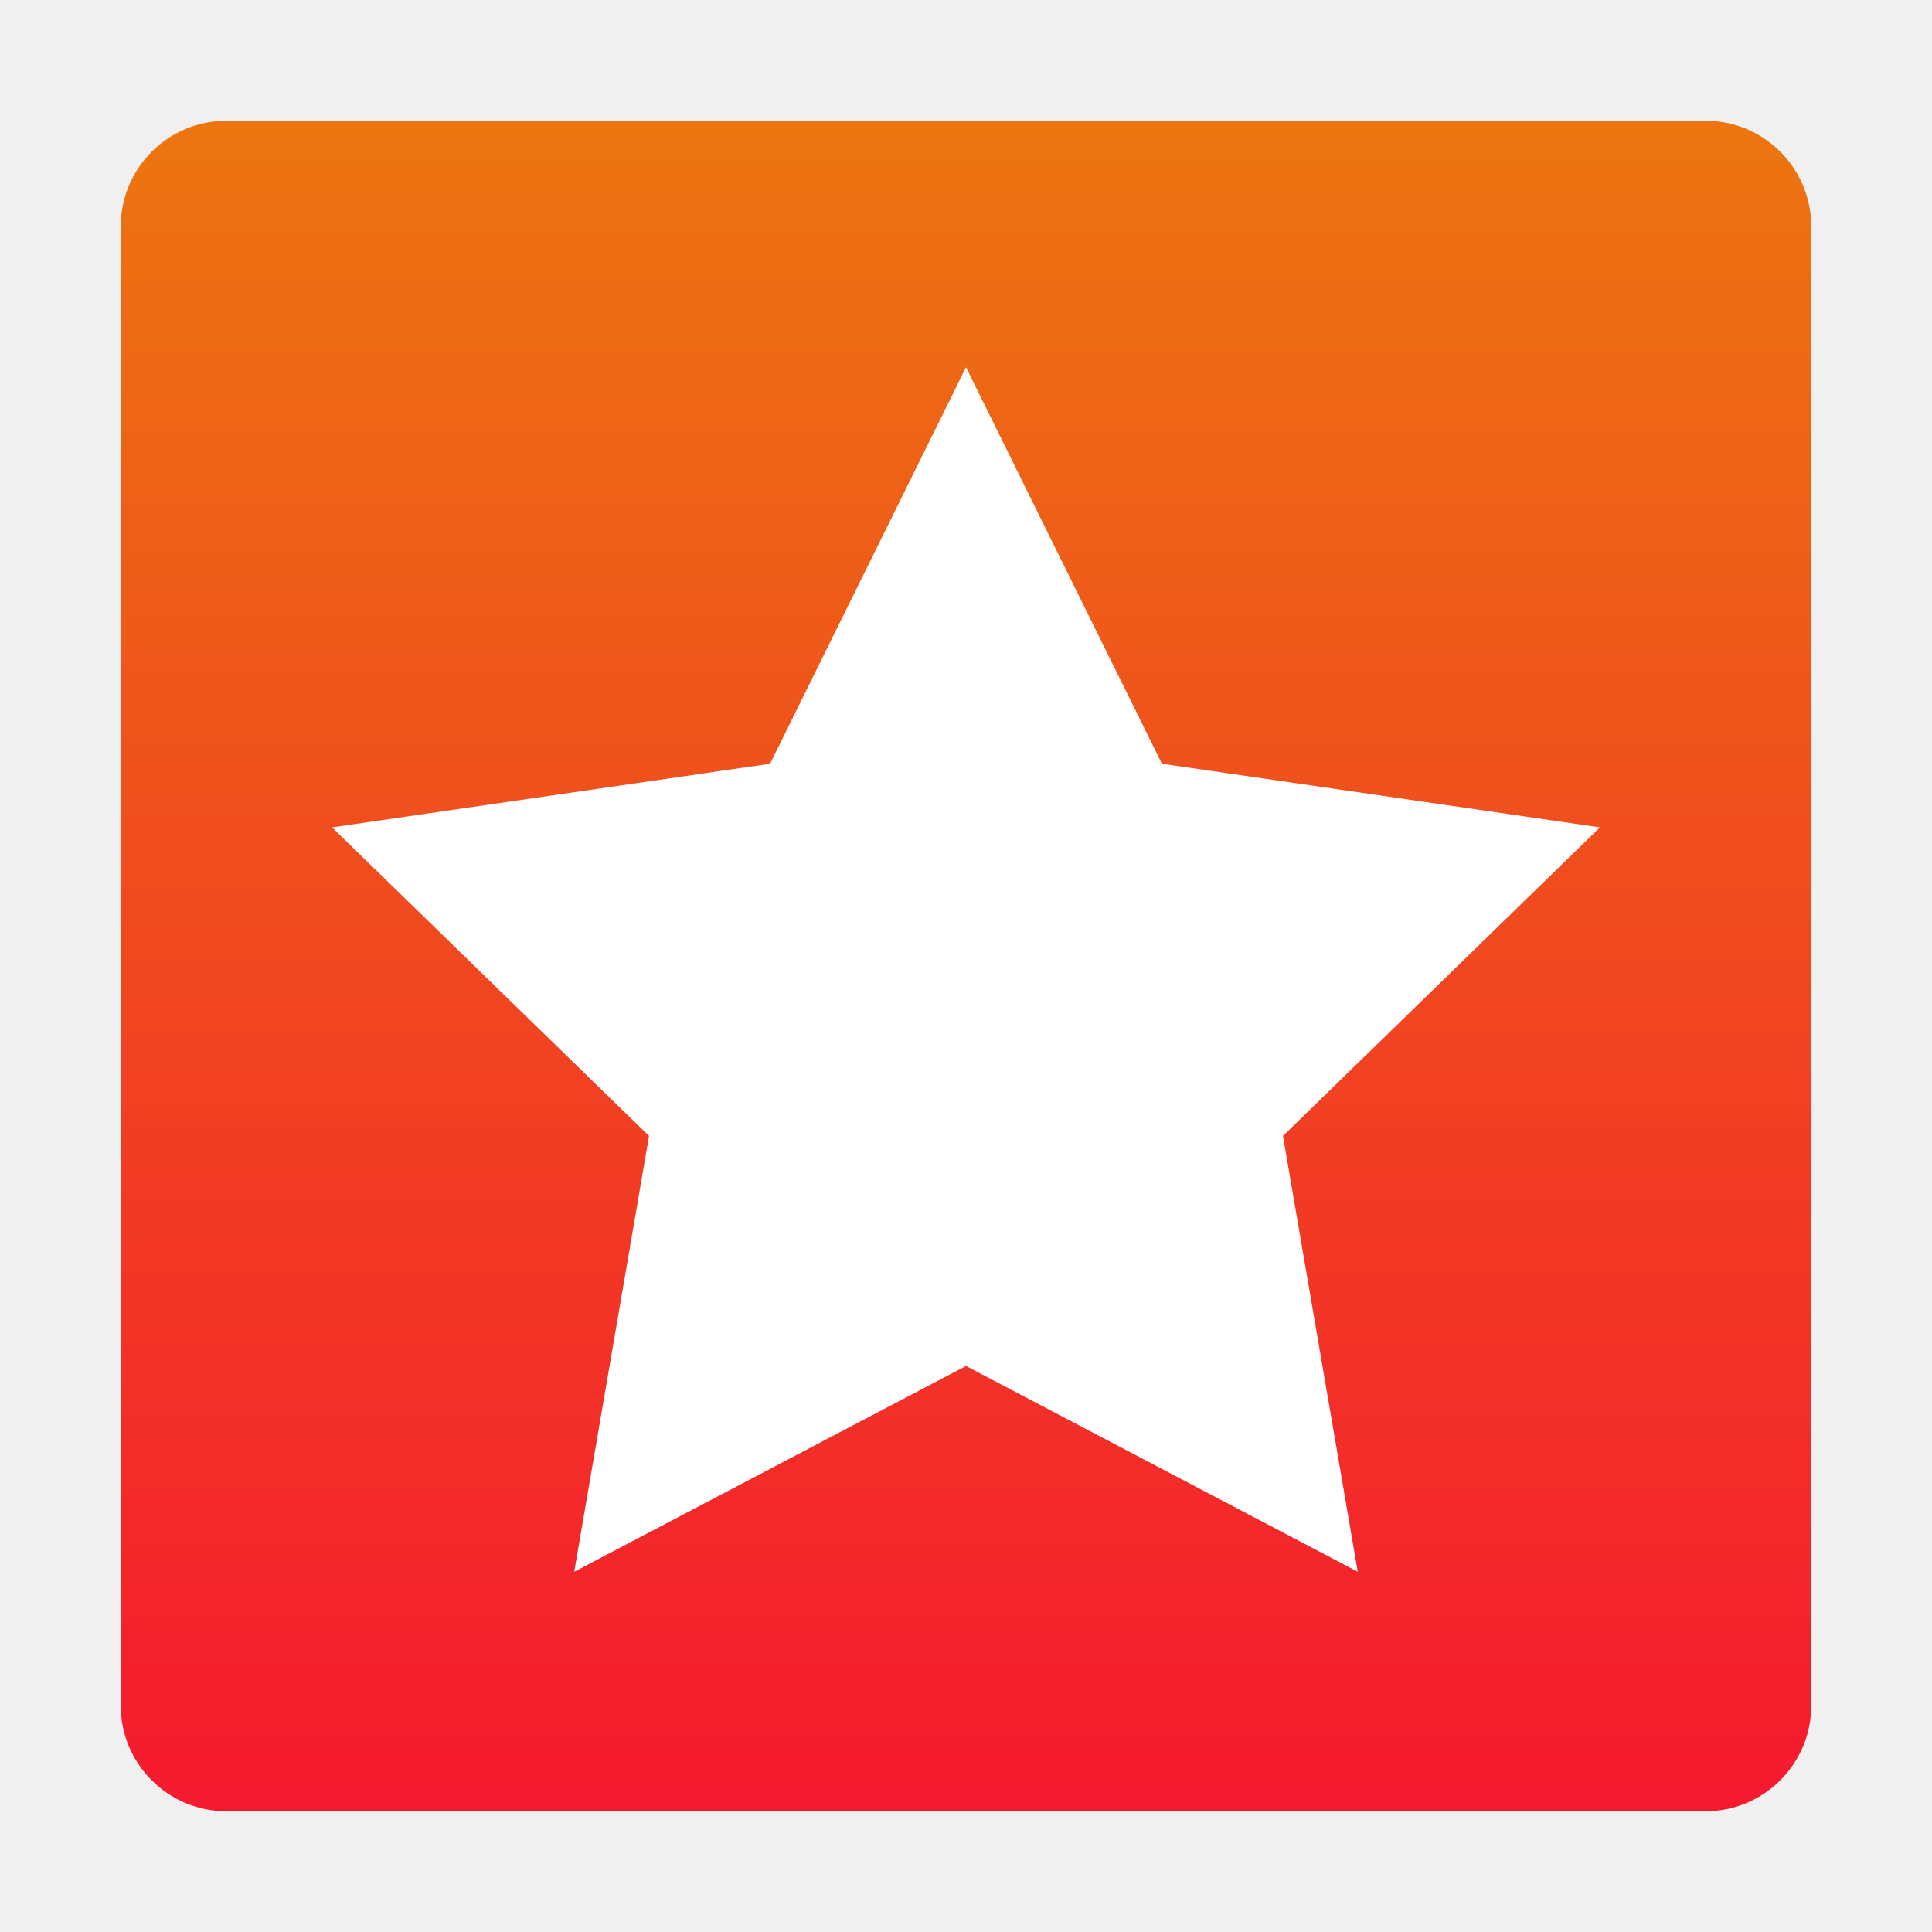
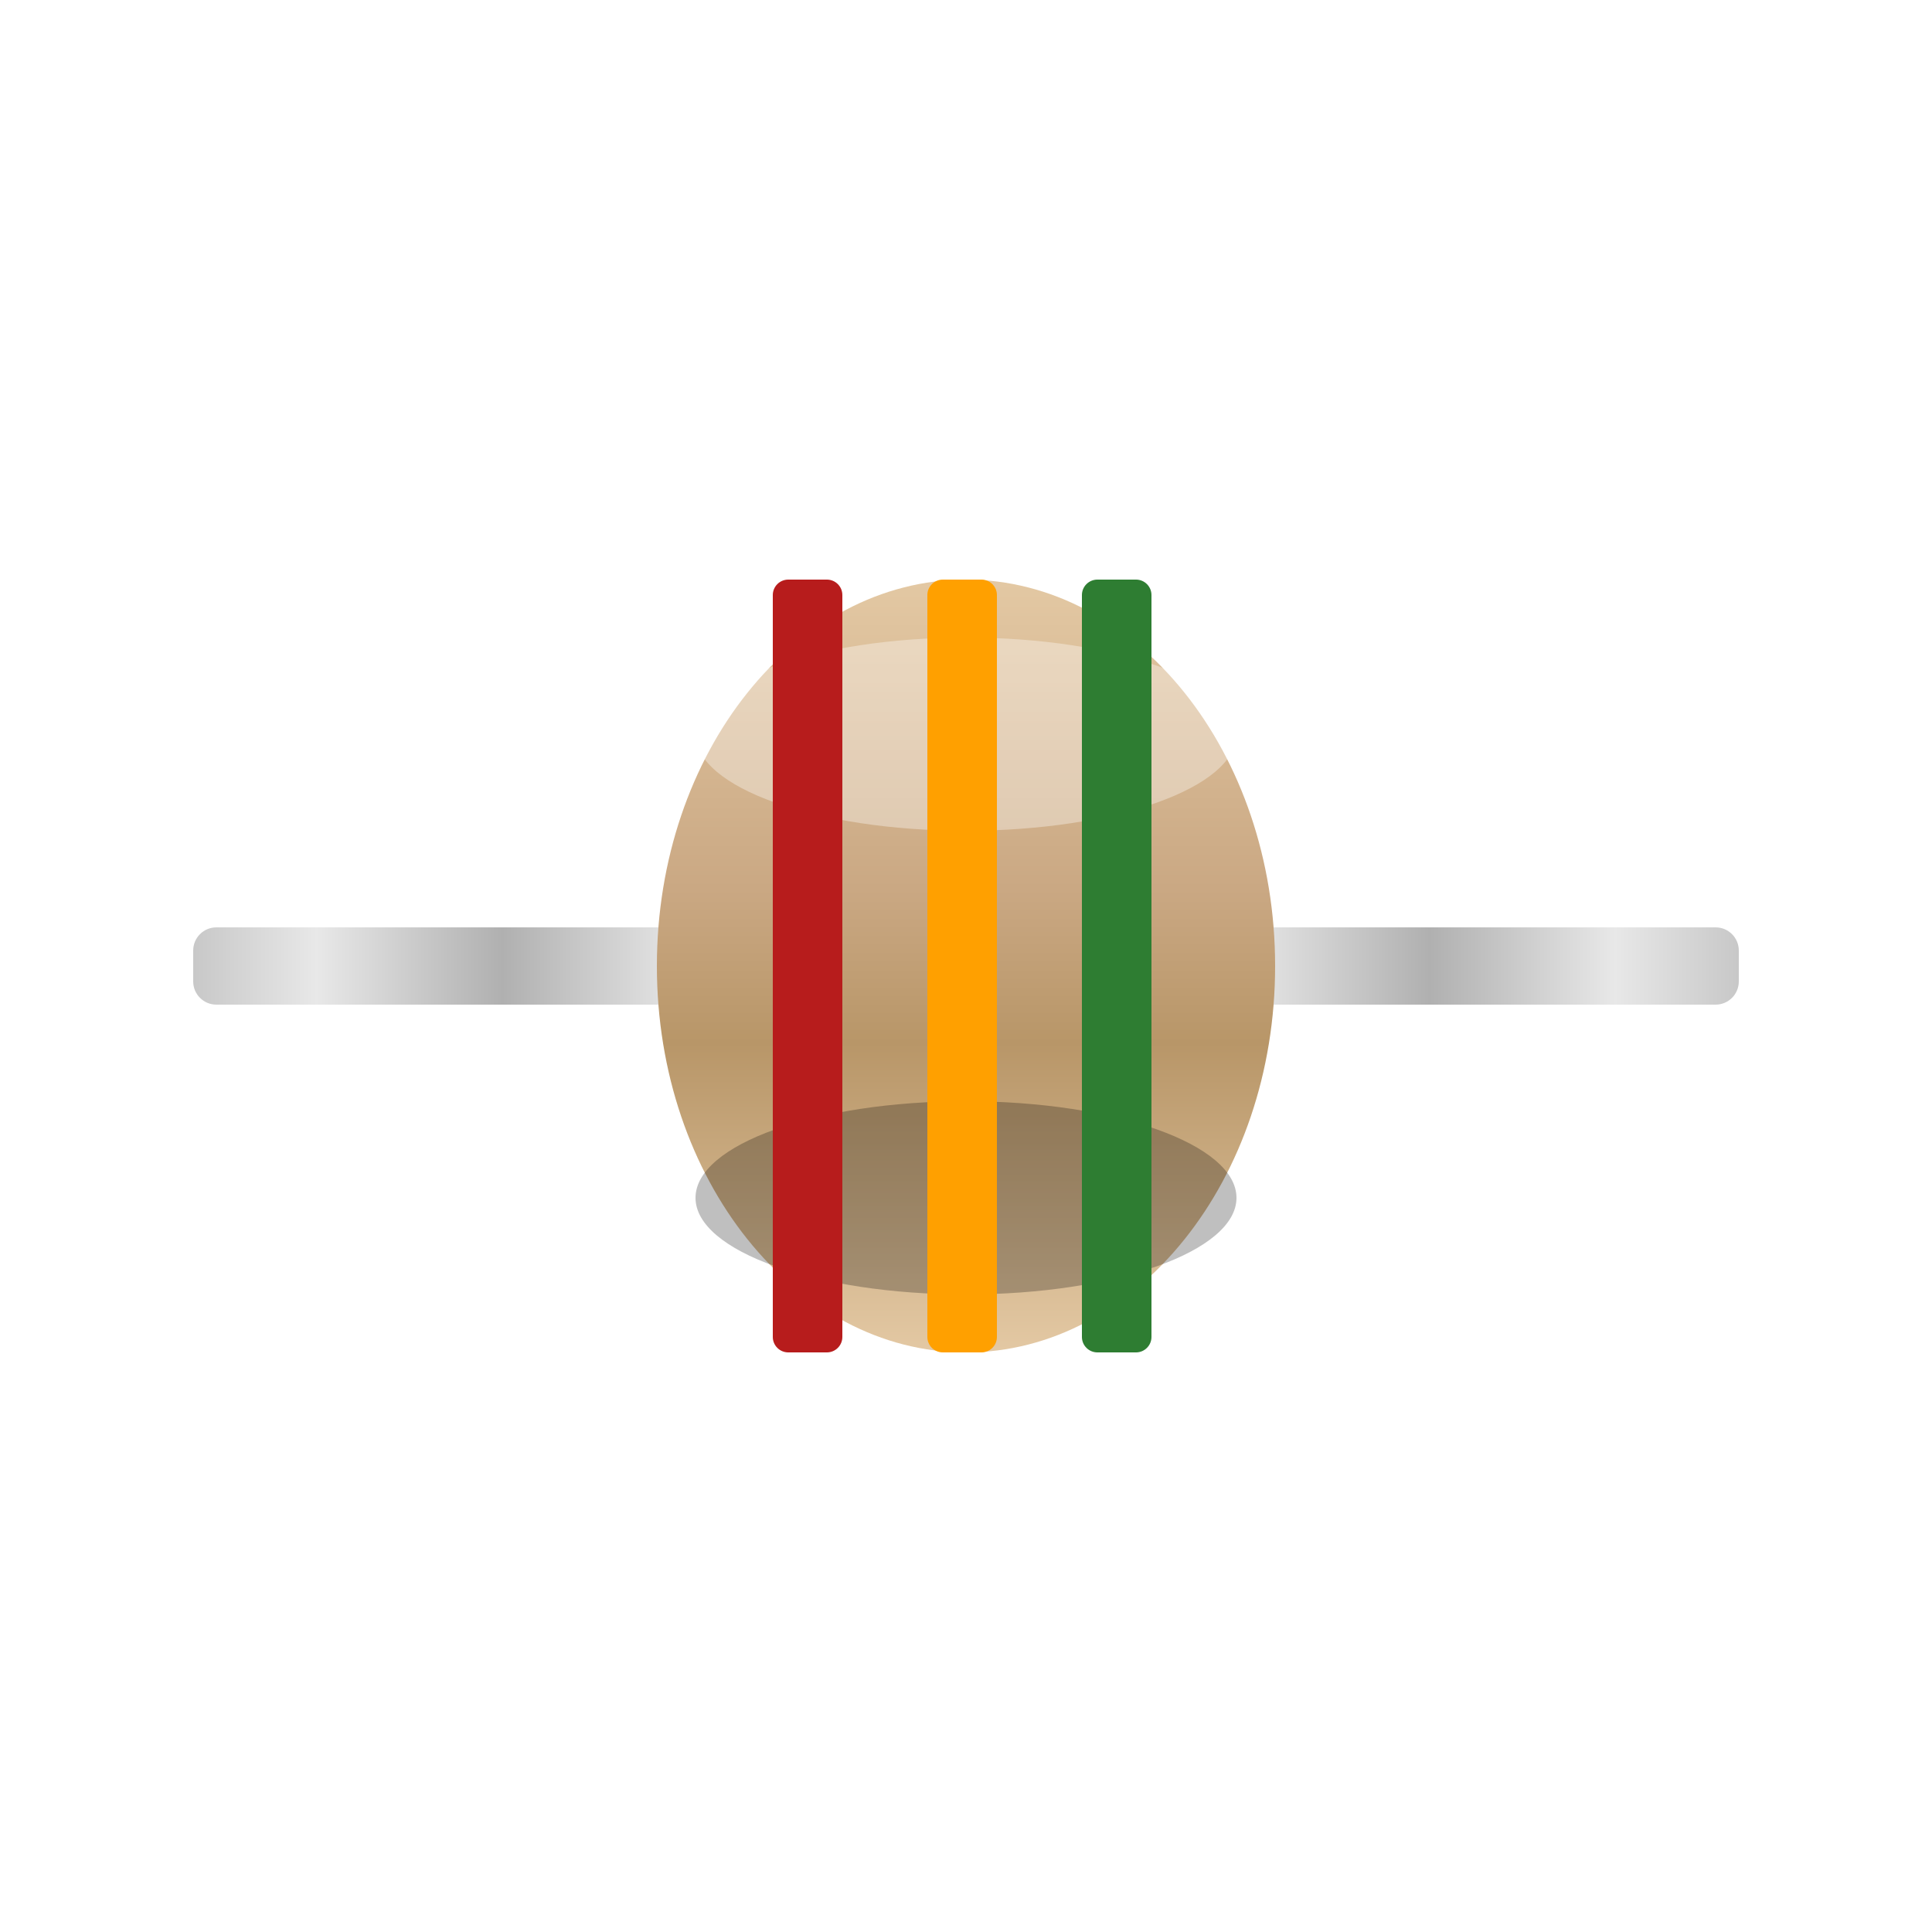
- <svg xmlns="http://www.w3.org/2000/svg" width="800px" height="800px" viewBox="0 0 32 32">
+ <svg xmlns="http://www.w3.org/2000/svg" width="500" height="500" viewBox="0 0 500 500">
+   <rect width="100%" height="100%" fill="white" />
  <defs>
-     <linearGradient id="a" x1="-66.775" y1="-171.703" x2="-66.775" y2="-171.817" gradientTransform="matrix(240, 0, 0, -240, 16042, -41206)" gradientUnits="userSpaceOnUse">
-       <stop offset="0" stop-color="#ec790f" />
-       <stop offset="1" stop-color="#f51032" />
+     <linearGradient id="metal" x1="0%" y1="0%" x2="100%" y2="0%">
+       <stop offset="0%" stop-color="#c8c8c8" />
+       <stop offset="20%" stop-color="#e8e8e8" />
+       <stop offset="50%" stop-color="#b0b0b0" />
+       <stop offset="80%" stop-color="#e8e8e8" />
+       <stop offset="100%" stop-color="#c8c8c8" />
+     </linearGradient>
+     <linearGradient id="body" x1="0%" y1="0%" x2="0%" y2="100%">
+       <stop offset="0%" stop-color="#e3c8a3" />
+       <stop offset="40%" stop-color="#caa883" />
+       <stop offset="60%" stop-color="#b89668" />
+       <stop offset="100%" stop-color="#e3c8a3" />
    </linearGradient>
  </defs>
-   <rect x="2" y="2" width="28" height="28" rx="1.75" ry="1.75" style="fill:url(#a)" />
-   <polygon points="16 22.625 9.511 26.033 10.75 18.815 5.5 13.704 12.755 12.65 16 6.083 19.245 12.65 26.5 13.704 21.25 18.815 22.489 26.033 16 22.625" style="fill:#fff" />
+   <rect x="50" y="240" width="160" height="20" rx="6" fill="url(#metal)" />
+   <rect x="290" y="240" width="160" height="20" rx="6" fill="url(#metal)" />
+   <rect x="170" y="150" width="160" height="200" rx="100" fill="url(#body)" />
+   <ellipse cx="250" cy="190" rx="70" ry="25" fill="rgba(255,255,255,0.35)" />
+   <ellipse cx="250" cy="310" rx="70" ry="25" fill="rgba(0,0,0,0.25)" />
+   <rect x="200" y="150" width="18" height="200" rx="4" fill="#b71c1c" />
+   <rect x="240" y="150" width="18" height="200" rx="4" fill="#ffa000" />
+   <rect x="280" y="150" width="18" height="200" rx="4" fill="#2e7d32" />
</svg>
